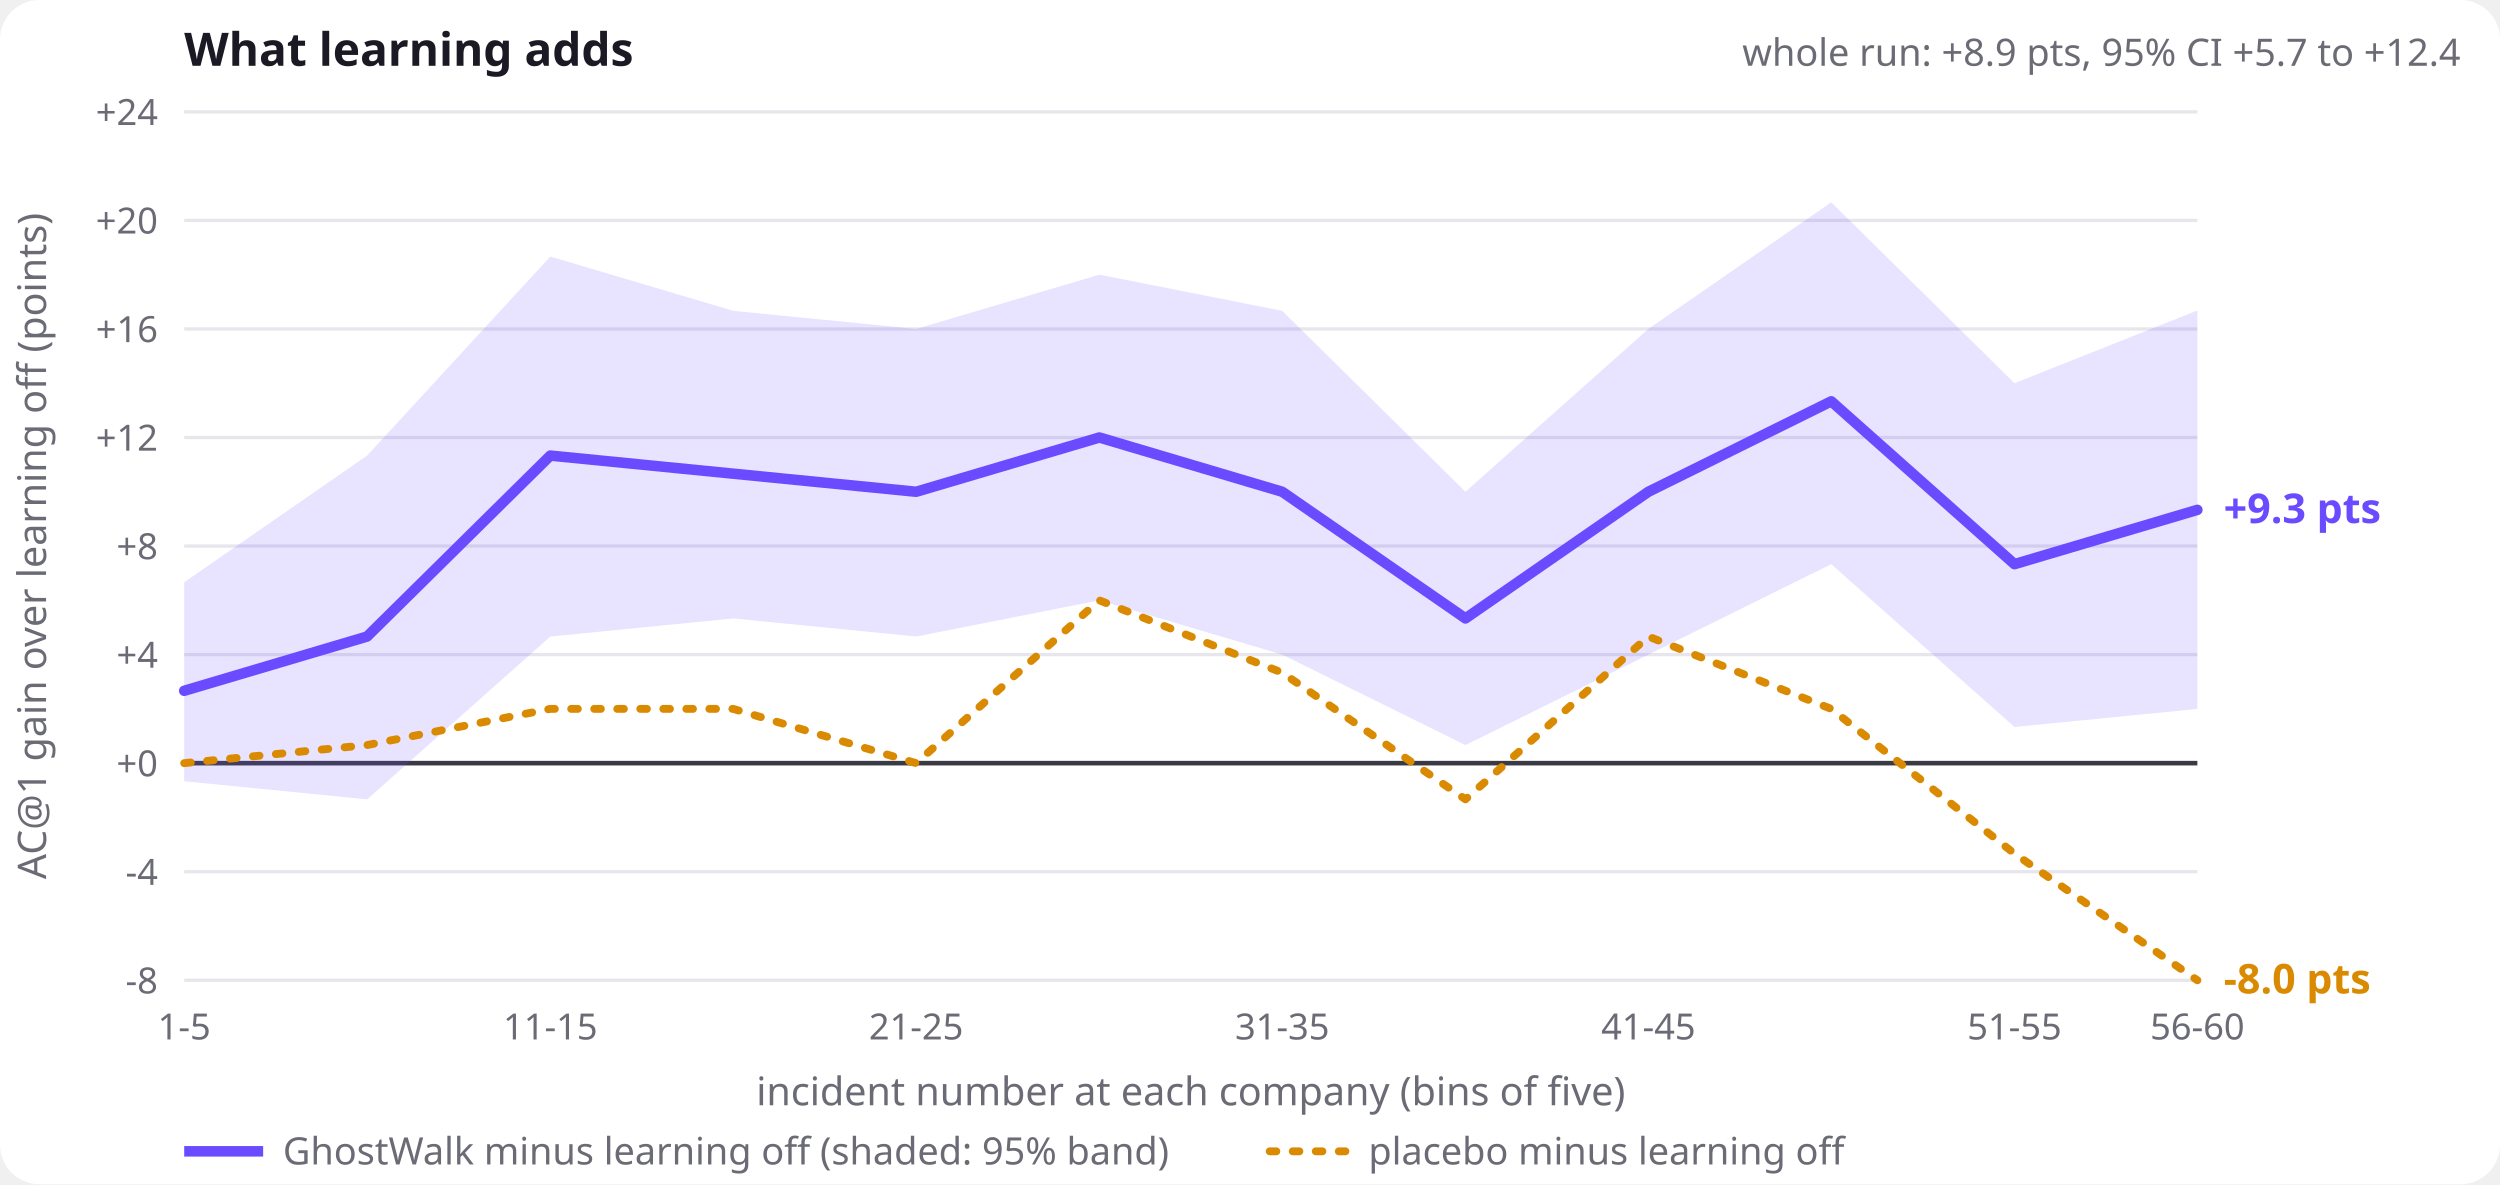
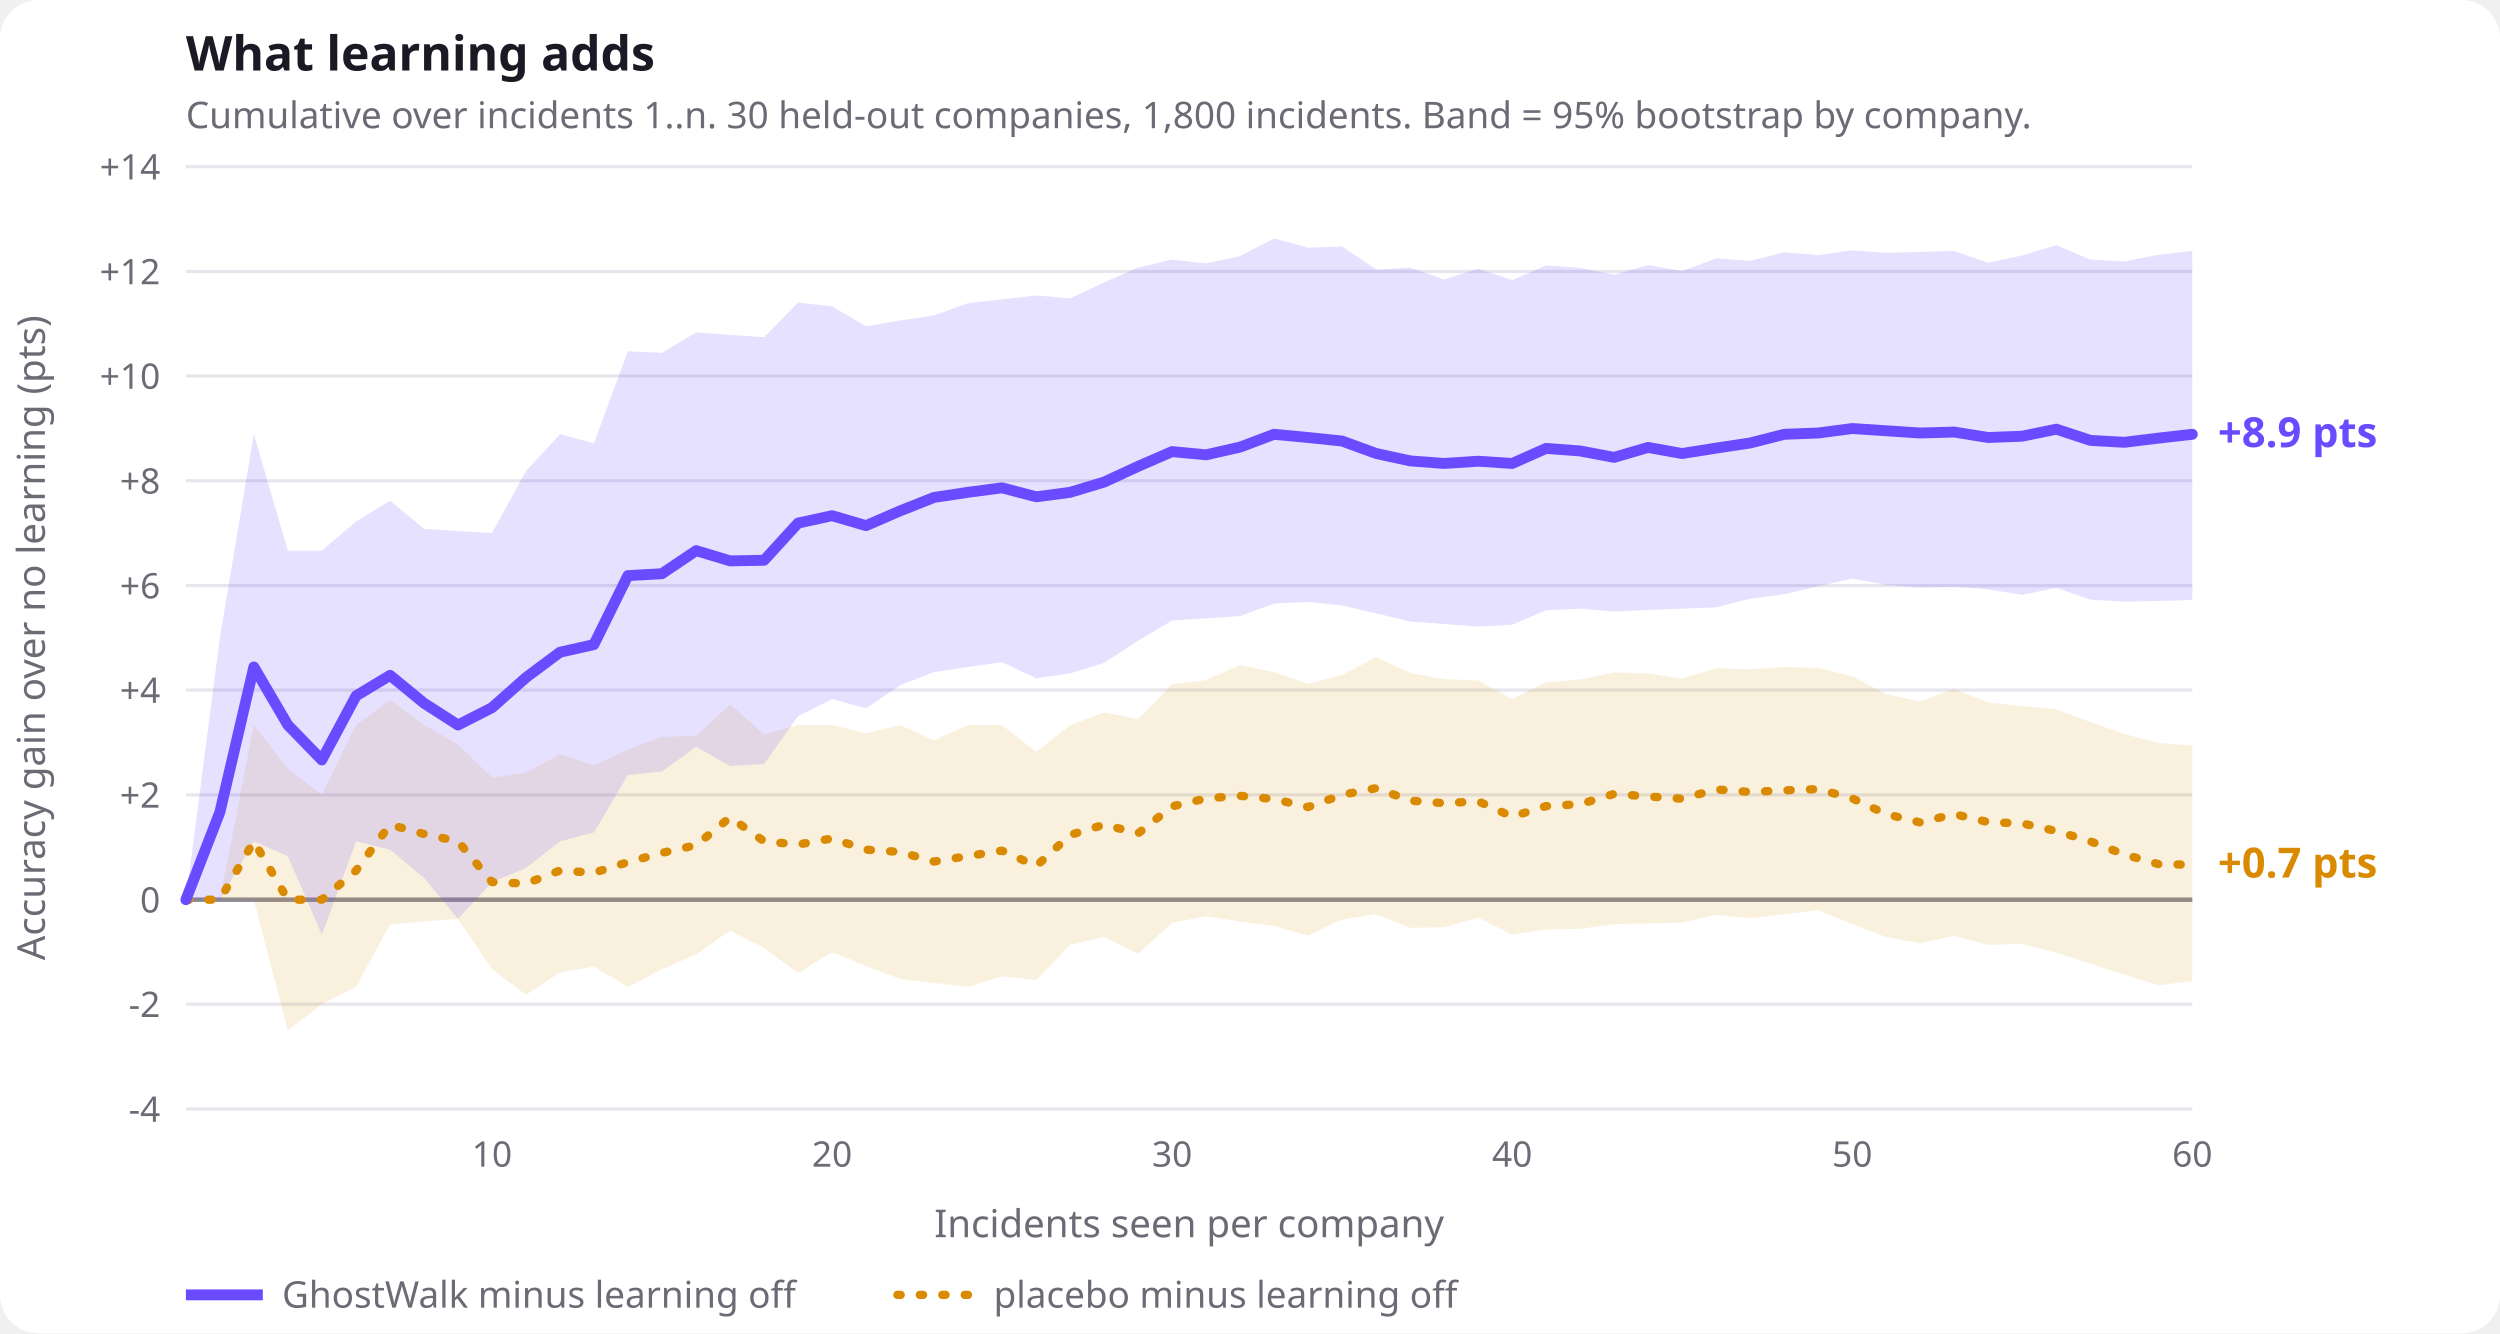
- <svg xmlns="http://www.w3.org/2000/svg" viewBox="0 0 760 360" role="img" aria-label="What learning adds: accuracy gain over learning off by incident number, GhostWalk with its 95 percent band against placebo postmortems" font-family="system-ui, sans-serif">
-   <rect width="760" height="360" rx="12" fill="#FFFFFF" />
-   <text x="56" y="20" font-size="14" font-weight="600" fill="#1B1A24">What learning adds</text>
-   <line x1="56" x2="668" y1="298.0" y2="298.0" stroke="#E6E6EC" stroke-width="1" />
-   <text x="48" y="302.0" text-anchor="end" font-size="11" fill="#6B6B76">-8</text>
-   <line x1="56" x2="668" y1="265.0" y2="265.0" stroke="#E6E6EC" stroke-width="1" />
-   <text x="48" y="269.0" text-anchor="end" font-size="11" fill="#6B6B76">-4</text>
-   <line x1="56" x2="668" y1="232.0" y2="232.0" stroke="#3A3A44" stroke-width="1.4" />
-   <text x="48" y="236.0" text-anchor="end" font-size="11" fill="#6B6B76">+0</text>
-   <line x1="56" x2="668" y1="199.0" y2="199.0" stroke="#E6E6EC" stroke-width="1" />
-   <text x="48" y="203.0" text-anchor="end" font-size="11" fill="#6B6B76">+4</text>
-   <line x1="56" x2="668" y1="166.0" y2="166.0" stroke="#E6E6EC" stroke-width="1" />
-   <text x="48" y="170.0" text-anchor="end" font-size="11" fill="#6B6B76">+8</text>
-   <line x1="56" x2="668" y1="133.0" y2="133.0" stroke="#E6E6EC" stroke-width="1" />
-   <text x="48" y="137.0" text-anchor="end" font-size="11" fill="#6B6B76">+12</text>
-   <line x1="56" x2="668" y1="100.0" y2="100.0" stroke="#E6E6EC" stroke-width="1" />
-   <text x="48" y="104.0" text-anchor="end" font-size="11" fill="#6B6B76">+16</text>
-   <line x1="56" x2="668" y1="67.0" y2="67.0" stroke="#E6E6EC" stroke-width="1" />
-   <text x="48" y="71.0" text-anchor="end" font-size="11" fill="#6B6B76">+20</text>
-   <line x1="56" x2="668" y1="34.0" y2="34.0" stroke="#E6E6EC" stroke-width="1" />
-   <text x="48" y="38.0" text-anchor="end" font-size="11" fill="#6B6B76">+24</text>
-   <text transform="translate(14 166) rotate(-90)" text-anchor="middle" font-size="12" fill="#6B6B76">AC@1 gain over learning off (points)</text>
-   <text x="56.0" y="316" text-anchor="middle" font-size="11" fill="#6B6B76">1-5</text>
-   <text x="167.3" y="316" text-anchor="middle" font-size="11" fill="#6B6B76">11-15</text>
-   <text x="278.5" y="316" text-anchor="middle" font-size="11" fill="#6B6B76">21-25</text>
-   <text x="389.8" y="316" text-anchor="middle" font-size="11" fill="#6B6B76">31-35</text>
-   <text x="501.1" y="316" text-anchor="middle" font-size="11" fill="#6B6B76">41-45</text>
-   <text x="612.4" y="316" text-anchor="middle" font-size="11" fill="#6B6B76">51-55</text>
-   <text x="668.0" y="316" text-anchor="middle" font-size="11" fill="#6B6B76">56-60</text>
-   <text x="362" y="336" text-anchor="middle" font-size="12" fill="#6B6B76">incident number at each company (bins of five)</text>
-   <polygon points="56.0,177.0 111.6,138.5 167.3,78.0 222.9,94.5 278.5,100.0 334.2,83.5 389.8,94.5 445.5,149.5 501.1,100.0 556.7,61.5 612.4,116.5 668.0,94.4 668.0,215.5 612.4,221.0 556.7,171.5 501.1,199.0 445.5,226.5 389.8,199.0 334.2,182.5 278.5,193.5 222.9,188.0 167.3,193.5 111.6,243.0 56.0,237.5" fill="#6A4BFF" opacity="0.16" />
-   <path d="M56.0,210.0 L111.6,193.5 L167.3,138.5 L222.9,144.0 L278.5,149.5 L334.2,133.0 L389.8,149.5 L445.5,188.0 L501.1,149.5 L556.7,122.0 L612.4,171.5 L668.0,155.0" fill="none" stroke="#6A4BFF" stroke-width="3.2" stroke-linecap="round" stroke-linejoin="round" />
-   <text x="676.0" y="159.0" font-size="12.5" font-weight="600" fill="#6A4BFF">+9.3 pts</text>
-   <path d="M56.0,232.0 L111.6,226.5 L167.3,215.5 L222.9,215.5 L278.5,232.0 L334.2,182.5 L389.8,204.5 L445.5,243.0 L501.1,193.5 L556.7,215.5 L612.4,259.5 L668.0,298.0" fill="none" stroke="#D98A00" stroke-width="2.4" stroke-linecap="round" stroke-linejoin="round" stroke-dasharray="2 5" />
-   <text x="676.0" y="302.0" font-size="12.5" font-weight="600" fill="#D98A00">-8.0 pts</text>
-   <line x1="56" x2="80" y1="350" y2="350" stroke="#6A4BFF" stroke-width="3.2" />
-   <text x="86" y="354" font-size="11.5" fill="#6B6B76">GhostWalk minus learning off (shaded: 95% band)</text>
-   <line x1="386" x2="410" y1="350" y2="350" stroke="#D98A00" stroke-width="2.4" stroke-dasharray="2 5" stroke-linecap="round" />
-   <text x="416" y="354" font-size="11.5" fill="#6B6B76">placebo minus learning off</text>
-   <text x="748" y="20" text-anchor="end" font-size="11.5" fill="#6B6B76">whole run: +8.9 pts, 95% CI +5.7 to +12.4</text>
+ <svg xmlns="http://www.w3.org/2000/svg" viewBox="0 0 780 416" role="img" aria-label="What learning adds: cumulative accuracy gain over no learning by incidents seen per company, GhostWalk with a 95 percent band against placebo postmortems" font-family="system-ui, sans-serif">
+   <rect width="780" height="416" rx="12" fill="#FFFFFF" />
+   <text x="58" y="22" font-size="15" font-weight="600" fill="#1B1A24">What learning adds</text>
+   <text x="58" y="40" font-size="11.5" fill="#6B6B76">Cumulative over incidents 1..n. 30 held-out companies, 1,800 incidents. Band = 95% bootstrap by company.</text>
+   <line x1="58" x2="684" y1="346.0" y2="346.0" stroke="#E6E6EC" stroke-width="1" />
+   <text x="50" y="350.0" text-anchor="end" font-size="11" fill="#6B6B76">-4</text>
+   <line x1="58" x2="684" y1="313.3" y2="313.3" stroke="#E6E6EC" stroke-width="1" />
+   <text x="50" y="317.3" text-anchor="end" font-size="11" fill="#6B6B76">-2</text>
+   <line x1="58" x2="684" y1="280.7" y2="280.7" stroke="#8A8A96" stroke-width="1.4" />
+   <text x="50" y="284.7" text-anchor="end" font-size="11" fill="#6B6B76">0</text>
+   <line x1="58" x2="684" y1="248.0" y2="248.0" stroke="#E6E6EC" stroke-width="1" />
+   <text x="50" y="252.0" text-anchor="end" font-size="11" fill="#6B6B76">+2</text>
+   <line x1="58" x2="684" y1="215.3" y2="215.3" stroke="#E6E6EC" stroke-width="1" />
+   <text x="50" y="219.3" text-anchor="end" font-size="11" fill="#6B6B76">+4</text>
+   <line x1="58" x2="684" y1="182.7" y2="182.7" stroke="#E6E6EC" stroke-width="1" />
+   <text x="50" y="186.7" text-anchor="end" font-size="11" fill="#6B6B76">+6</text>
+   <line x1="58" x2="684" y1="150.0" y2="150.0" stroke="#E6E6EC" stroke-width="1" />
+   <text x="50" y="154.0" text-anchor="end" font-size="11" fill="#6B6B76">+8</text>
+   <line x1="58" x2="684" y1="117.3" y2="117.3" stroke="#E6E6EC" stroke-width="1" />
+   <text x="50" y="121.3" text-anchor="end" font-size="11" fill="#6B6B76">+10</text>
+   <line x1="58" x2="684" y1="84.7" y2="84.7" stroke="#E6E6EC" stroke-width="1" />
+   <text x="50" y="88.7" text-anchor="end" font-size="11" fill="#6B6B76">+12</text>
+   <line x1="58" x2="684" y1="52.0" y2="52.0" stroke="#E6E6EC" stroke-width="1" />
+   <text x="50" y="56.0" text-anchor="end" font-size="11" fill="#6B6B76">+14</text>
+   <text transform="translate(14 199) rotate(-90)" text-anchor="middle" font-size="12" fill="#6B6B76">Accuracy gain over no learning (pts)</text>
+   <text x="153.5" y="364" text-anchor="middle" font-size="11" fill="#6B6B76">10</text>
+   <text x="259.6" y="364" text-anchor="middle" font-size="11" fill="#6B6B76">20</text>
+   <text x="365.7" y="364" text-anchor="middle" font-size="11" fill="#6B6B76">30</text>
+   <text x="471.8" y="364" text-anchor="middle" font-size="11" fill="#6B6B76">40</text>
+   <text x="577.9" y="364" text-anchor="middle" font-size="11" fill="#6B6B76">50</text>
+   <text x="684.0" y="364" text-anchor="middle" font-size="11" fill="#6B6B76">60</text>
+   <text x="371" y="386" text-anchor="middle" font-size="12" fill="#6B6B76">Incidents seen per company</text>
+   <polygon points="58.0,280.7 68.6,280.7 79.2,226.2 89.8,239.8 100.4,248.0 111.1,226.2 121.7,218.4 132.3,226.2 142.9,232.3 153.5,242.6 164.1,241.1 174.7,235.3 185.3,238.8 195.9,233.9 206.5,229.9 217.2,229.6 227.8,219.8 238.4,229.2 249.0,226.2 259.6,226.2 270.2,228.8 280.8,226.2 291.4,231.0 302.0,226.2 312.6,226.2 323.3,234.6 333.9,226.2 344.5,222.3 355.1,224.3 365.7,213.5 376.3,212.2 386.9,207.5 397.5,209.7 408.1,213.4 418.7,210.6 429.4,205.0 440.0,210.0 450.6,211.9 461.2,212.3 471.8,218.1 482.4,212.9 493.0,212.0 503.6,209.8 514.2,210.1 524.8,211.7 535.5,208.5 546.1,208.8 556.7,208.1 567.3,208.4 577.9,211.0 588.5,216.6 599.1,218.9 609.7,214.9 620.3,219.2 630.9,220.3 641.6,221.3 652.2,225.3 662.8,229.0 673.4,231.8 684.0,232.6 684.0,306.1 673.4,307.4 662.8,304.1 652.2,300.7 641.6,297.2 630.9,294.5 620.3,294.8 609.7,292.0 599.1,294.3 588.5,292.4 577.9,288.3 567.3,284.0 556.7,285.2 546.1,286.5 535.5,285.4 524.8,287.9 514.2,288.1 503.6,288.3 493.0,289.8 482.4,290.0 471.8,291.6 461.2,286.3 450.6,289.3 440.0,289.5 429.4,285.2 418.7,286.9 408.1,291.9 397.5,288.9 386.9,287.5 376.3,285.9 365.7,287.9 355.1,297.6 344.5,292.3 333.9,294.8 323.3,305.8 312.6,304.6 302.0,307.9 291.4,306.7 280.8,305.4 270.2,301.4 259.6,297.0 249.0,303.6 238.4,295.8 227.8,290.3 217.2,297.8 206.5,302.4 195.9,307.9 185.3,301.6 174.7,303.4 164.1,310.4 153.5,302.4 142.9,286.7 132.3,287.5 121.7,288.4 111.1,307.9 100.4,313.3 89.8,321.5 79.2,280.7 68.6,280.7 58.0,280.7" fill="#D98A00" opacity="0.13" />
+   <polygon points="58.0,280.7 68.6,199.0 79.2,135.5 89.8,171.8 100.4,171.8 111.1,162.7 121.7,156.2 132.3,165.0 142.9,165.7 153.5,166.3 164.1,147.0 174.7,135.5 185.3,138.3 195.9,109.6 206.5,110.1 217.2,103.7 227.8,104.5 238.4,105.2 249.0,94.4 259.6,95.6 270.2,101.8 280.8,100.0 291.4,98.4 302.0,94.6 312.6,93.4 323.3,92.2 333.9,93.1 344.5,88.1 355.1,83.5 365.7,81.0 376.3,82.2 386.9,79.9 397.5,74.4 408.1,77.3 418.7,76.9 429.4,84.1 440.0,83.5 450.6,87.2 461.2,83.8 471.8,87.4 482.4,82.8 493.0,83.6 503.6,85.7 514.2,82.7 524.8,84.6 535.5,80.6 546.1,81.4 556.7,78.7 567.3,79.6 577.9,78.1 588.5,78.9 599.1,78.6 609.7,78.3 620.3,82.0 630.9,79.7 641.6,76.5 652.2,81.0 662.8,81.6 673.4,79.5 684.0,78.3 684.0,187.2 673.4,187.5 662.8,187.7 652.2,187.1 641.6,183.4 630.9,185.6 620.3,183.9 609.7,183.1 599.1,183.3 588.5,182.5 577.9,180.5 567.3,182.9 556.7,185.4 546.1,186.8 535.5,189.5 524.8,189.9 514.2,190.3 503.6,190.8 493.0,189.9 482.4,190.4 471.8,194.9 461.2,195.5 450.6,194.7 440.0,193.9 429.4,191.4 418.7,188.9 408.1,187.8 397.5,188.3 386.9,192.2 376.3,192.9 365.7,193.6 355.1,199.9 344.5,206.8 333.9,210.1 323.3,211.6 312.6,206.6 302.0,208.1 291.4,209.7 280.8,213.8 270.2,221.0 259.6,218.1 249.0,223.4 238.4,238.3 227.8,239.0 217.2,233.0 206.5,240.7 195.9,241.8 185.3,259.7 174.7,262.5 164.1,270.8 153.5,275.2 142.9,286.7 132.3,273.9 121.7,265.1 111.1,262.5 100.4,291.6 89.8,267.1 79.2,262.5 68.6,280.7 58.0,280.7" fill="#6A4BFF" opacity="0.17" />
+   <path d="M58.0,280.7 L68.6,280.7 L79.2,262.5 L89.8,280.7 L100.4,280.7 L111.1,271.6 L121.7,257.3 L132.3,260.2 L142.9,262.5 L153.5,275.2 L164.1,275.7 L174.7,271.6 L185.3,272.3 L195.9,269.0 L206.5,266.1 L217.2,263.7 L227.8,255.0 L238.4,262.5 L249.0,263.5 L259.6,261.6 L270.2,265.1 L280.8,265.8 L291.4,268.8 L302.0,267.1 L312.6,265.4 L323.3,270.2 L333.9,260.5 L344.5,257.3 L355.1,260.0 L365.7,251.6 L376.3,249.1 L386.9,248.3 L397.5,249.3 L408.1,251.8 L418.7,248.0 L429.4,245.9 L440.0,249.8 L450.6,250.6 L461.2,250.0 L471.8,254.8 L482.4,251.5 L493.0,250.9 L503.6,247.7 L514.2,248.5 L524.8,249.2 L535.5,246.3 L546.1,247.1 L556.7,246.6 L567.3,246.2 L577.9,249.1 L588.5,254.0 L599.1,256.6 L609.7,254.0 L620.3,256.5 L630.9,256.9 L641.6,259.3 L652.2,262.5 L662.8,266.6 L673.4,269.6 L684.0,269.8" fill="none" stroke="#D98A00" stroke-width="2.6" stroke-linecap="round" stroke-linejoin="round" stroke-dasharray="1 6" />
+   <path d="M58.0,280.7 L68.6,253.4 L79.2,208.1 L89.8,226.2 L100.4,237.1 L111.1,217.1 L121.7,210.7 L132.3,219.4 L142.9,226.2 L153.5,220.8 L164.1,211.4 L174.7,203.5 L185.3,201.1 L195.9,179.6 L206.5,179.0 L217.2,171.8 L227.8,175.0 L238.4,174.8 L249.0,163.2 L259.6,160.9 L270.2,164.0 L280.8,159.4 L291.4,155.2 L302.0,153.6 L312.6,152.2 L323.3,155.0 L333.9,153.6 L344.5,150.4 L355.1,145.5 L365.7,140.9 L376.3,141.9 L386.9,139.5 L397.5,135.5 L408.1,136.5 L418.7,137.6 L429.4,141.5 L440.0,143.8 L450.6,144.6 L461.2,143.9 L471.8,144.6 L482.4,139.9 L493.0,140.7 L503.6,142.7 L514.2,139.6 L524.8,141.5 L535.5,139.8 L546.1,138.2 L556.7,135.5 L567.3,135.1 L577.9,133.7 L588.5,134.4 L599.1,135.1 L609.7,134.8 L620.3,136.5 L630.9,136.1 L641.6,133.9 L652.2,137.4 L662.8,138.0 L673.4,136.7 L684.0,135.5" fill="none" stroke="#6A4BFF" stroke-width="3.4" stroke-linecap="round" stroke-linejoin="round" />
+   <text x="692.0" y="139.5" font-size="13" font-weight="600" fill="#6A4BFF">+8.9 pts</text>
+   <text x="692.0" y="273.8" font-size="13" font-weight="600" fill="#D98A00">+0.7 pts</text>
+   <line x1="58" x2="82" y1="404" y2="404" stroke="#6A4BFF" stroke-width="3.4" />
+   <text x="88" y="408" font-size="11.5" fill="#6B6B76">GhostWalk minus learning off</text>
+   <line x1="280" x2="304" y1="404" y2="404" stroke="#D98A00" stroke-width="2.6" stroke-dasharray="1 6" stroke-linecap="round" />
+   <text x="310" y="408" font-size="11.5" fill="#6B6B76">placebo minus learning off</text>
</svg>
